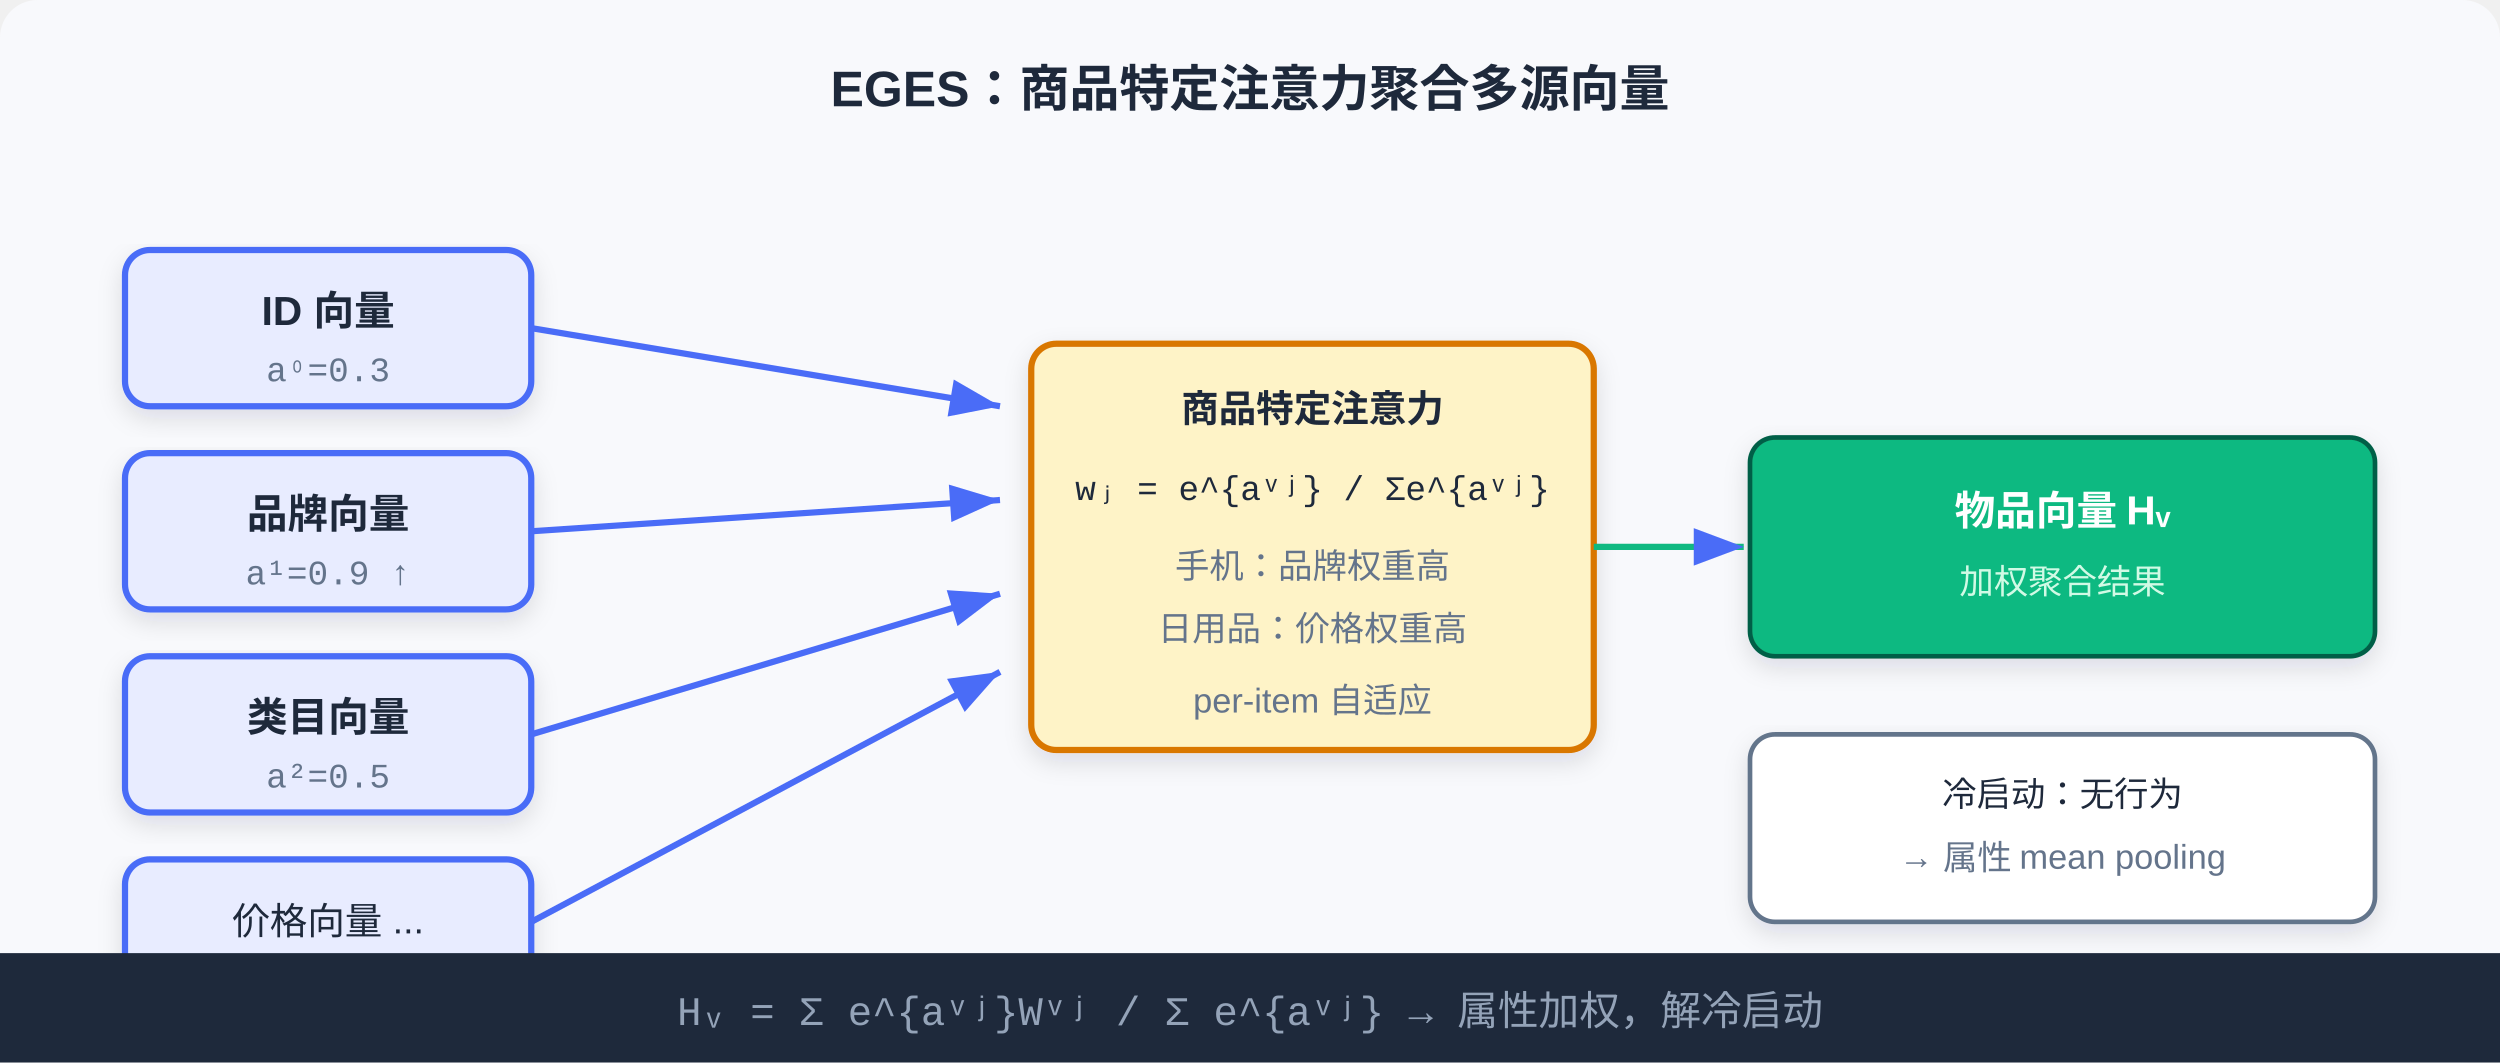
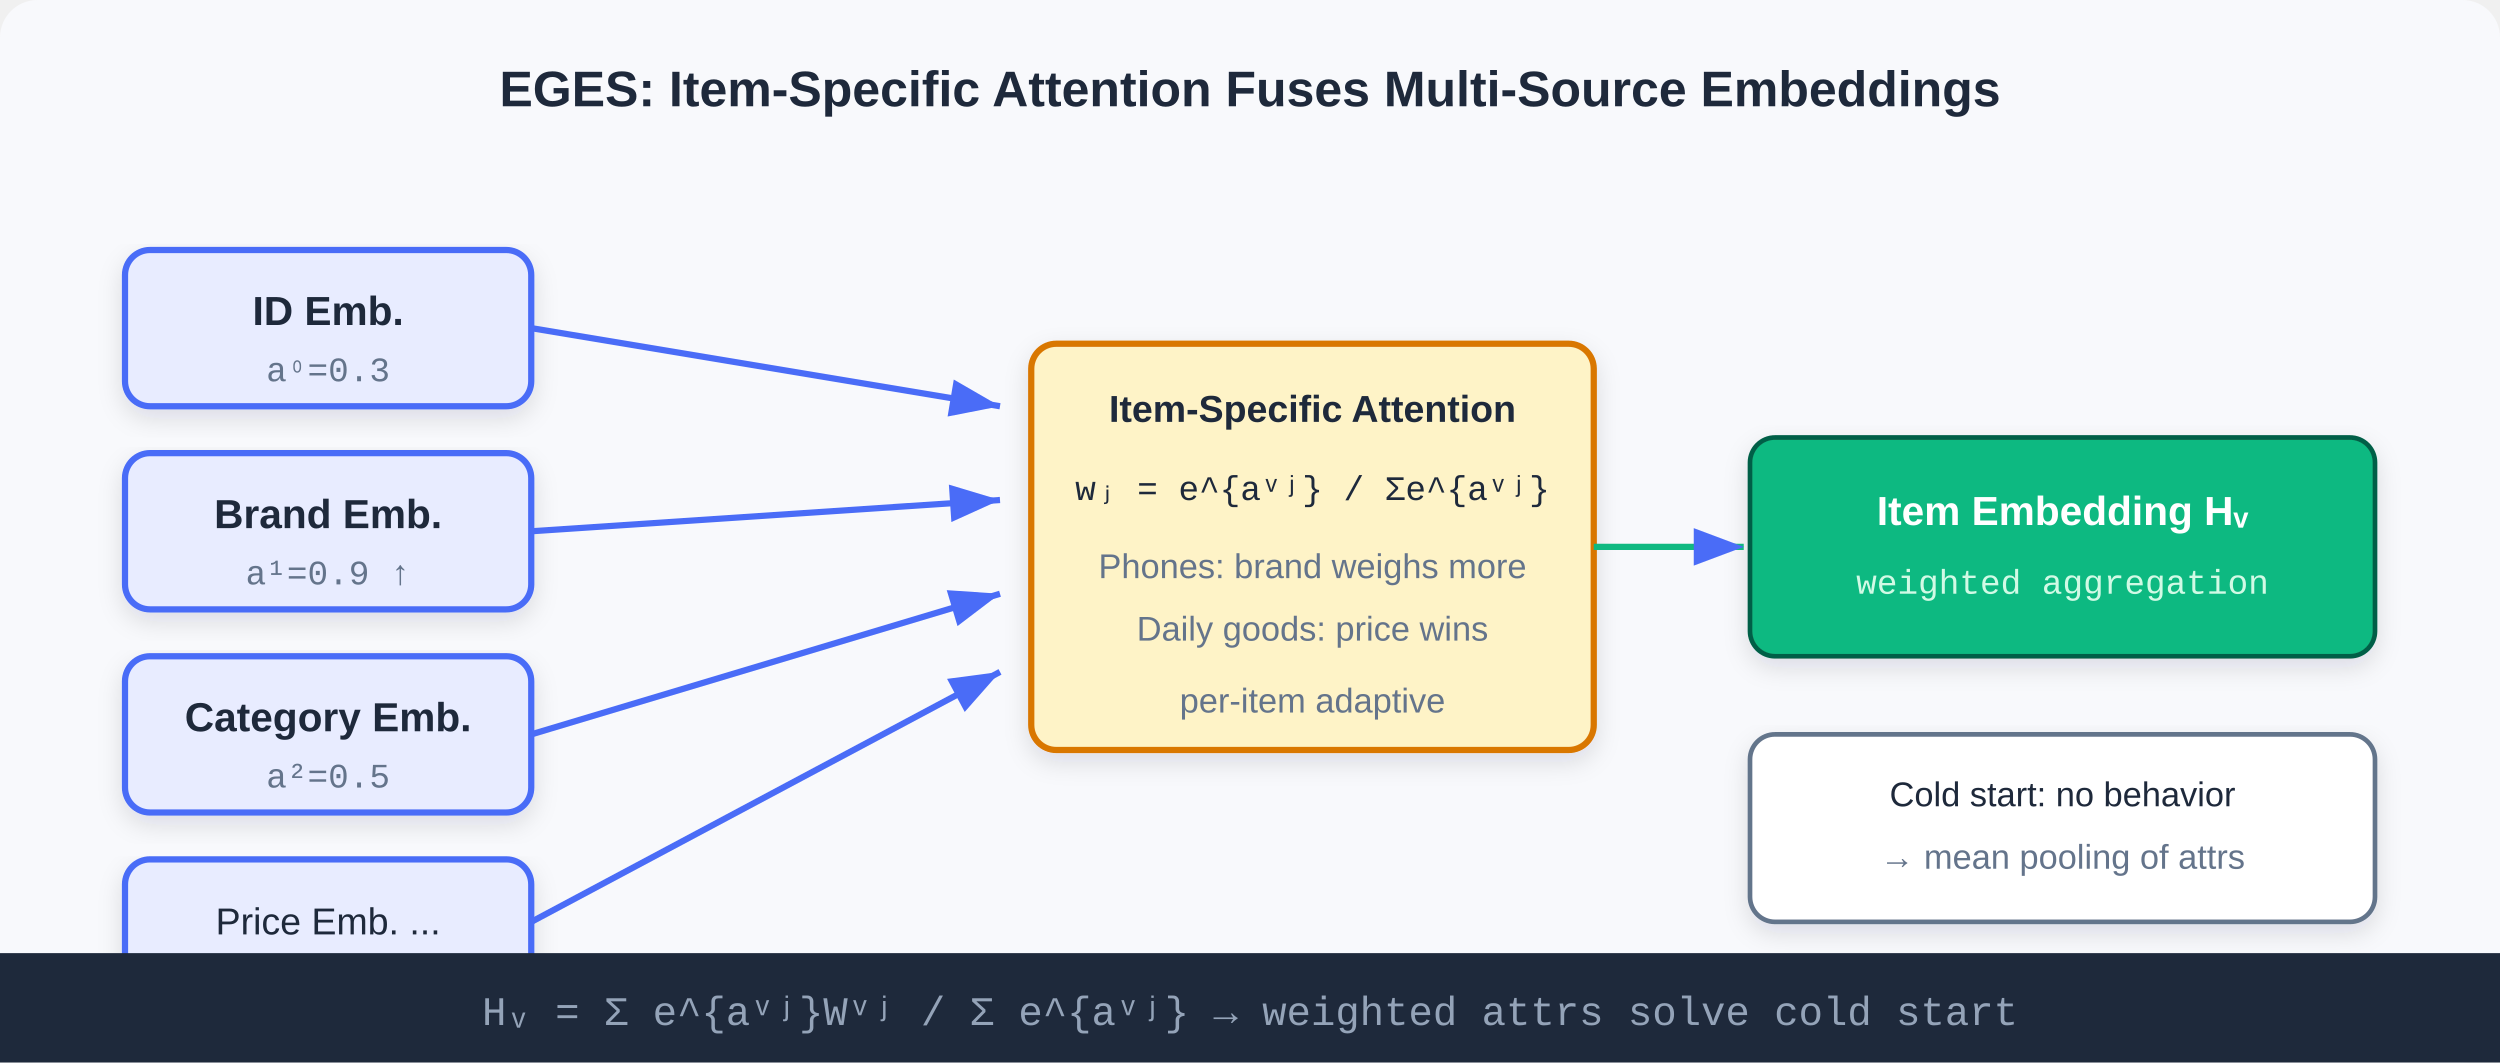
<svg xmlns="http://www.w3.org/2000/svg" width="800" height="340" viewBox="0 0 800 340">
  <defs>
    <marker id="arrow" markerWidth="10" markerHeight="10" refX="8" refY="3" orient="auto" markerUnits="strokeWidth">
      <path d="M0,0 L8,3 L0,6 Z" fill="#4A6CF7" />
    </marker>
    <filter id="shadow" x="-10%" y="-10%" width="120%" height="130%">
      <feDropShadow dx="0" dy="3" stdDeviation="4" flood-color="#1e293b" flood-opacity="0.12" />
    </filter>
  </defs>
  <rect x="0" y="0" width="800" height="340" fill="#f8f9fc" rx="12" />
-   <text x="400" y="34" text-anchor="middle" font-family="Arial" font-size="16" font-weight="bold" fill="#1e293b">EGES：商品特定注意力聚合多源向量</text>
+   <text x="400" y="34" text-anchor="middle" font-family="Arial" font-size="16" font-weight="bold" fill="#1e293b">EGES: Item-Specific Attention Fuses Multi-Source Embeddings</text>
  <rect x="40" y="80" width="130" height="50" rx="8" fill="#e8ecff" stroke="#4A6CF7" stroke-width="2" filter="url(#shadow)" />
-   <text x="105" y="104" text-anchor="middle" font-family="Arial" font-size="13" font-weight="bold" fill="#1e293b">ID 向量</text>
+   <text x="105" y="104" text-anchor="middle" font-family="Arial" font-size="13" font-weight="bold" fill="#1e293b">ID Emb.</text>
  <text x="105" y="122" text-anchor="middle" font-family="Courier New" font-size="11" fill="#64748b">a⁰=0.3</text>
  <rect x="40" y="145" width="130" height="50" rx="8" fill="#e8ecff" stroke="#4A6CF7" stroke-width="2" filter="url(#shadow)" />
-   <text x="105" y="169" text-anchor="middle" font-family="Arial" font-size="13" font-weight="bold" fill="#1e293b">品牌向量</text>
+   <text x="105" y="169" text-anchor="middle" font-family="Arial" font-size="13" font-weight="bold" fill="#1e293b">Brand Emb.</text>
  <text x="105" y="187" text-anchor="middle" font-family="Courier New" font-size="11" fill="#64748b">a¹=0.9 ↑</text>
  <rect x="40" y="210" width="130" height="50" rx="8" fill="#e8ecff" stroke="#4A6CF7" stroke-width="2" filter="url(#shadow)" />
-   <text x="105" y="234" text-anchor="middle" font-family="Arial" font-size="13" font-weight="bold" fill="#1e293b">类目向量</text>
+   <text x="105" y="234" text-anchor="middle" font-family="Arial" font-size="13" font-weight="bold" fill="#1e293b">Category Emb.</text>
  <text x="105" y="252" text-anchor="middle" font-family="Courier New" font-size="11" fill="#64748b">a²=0.5</text>
  <rect x="40" y="275" width="130" height="40" rx="8" fill="#e8ecff" stroke="#4A6CF7" stroke-width="2" filter="url(#shadow)" />
-   <text x="105" y="299" text-anchor="middle" font-family="Arial" font-size="12" fill="#1e293b">价格向量 ...</text>
+   <text x="105" y="299" text-anchor="middle" font-family="Arial" font-size="12" fill="#1e293b">Price Emb. ...</text>
  <line x1="170" y1="105" x2="320" y2="130" stroke="#4A6CF7" stroke-width="2" marker-end="url(#arrow)" />
  <line x1="170" y1="170" x2="320" y2="160" stroke="#4A6CF7" stroke-width="2" marker-end="url(#arrow)" />
  <line x1="170" y1="235" x2="320" y2="190" stroke="#4A6CF7" stroke-width="2" marker-end="url(#arrow)" />
  <line x1="170" y1="295" x2="320" y2="215" stroke="#4A6CF7" stroke-width="2" marker-end="url(#arrow)" />
  <rect x="330" y="110" width="180" height="130" rx="8" fill="#fef3c7" stroke="#d97706" stroke-width="2" filter="url(#shadow)" />
-   <text x="420" y="135" text-anchor="middle" font-family="Arial" font-size="12" font-weight="bold" fill="#1e293b">商品特定注意力</text>
+   <text x="420" y="135" text-anchor="middle" font-family="Arial" font-size="12" font-weight="bold" fill="#1e293b">Item-Specific Attention</text>
  <text x="420" y="160" text-anchor="middle" font-family="Courier New" font-size="11" fill="#1e293b">wⱼ = e^{aᵛʲ} / Σe^{aᵛʲ}</text>
-   <text x="420" y="185" text-anchor="middle" font-family="Arial" font-size="11" fill="#64748b">手机：品牌权重高</text>
-   <text x="420" y="205" text-anchor="middle" font-family="Arial" font-size="11" fill="#64748b">日用品：价格权重高</text>
-   <text x="420" y="228" text-anchor="middle" font-family="Arial" font-size="11" fill="#64748b">per-item 自适应</text>
+   <text x="420" y="185" text-anchor="middle" font-family="Arial" font-size="11" fill="#64748b">Phones: brand weighs more</text>
+   <text x="420" y="205" text-anchor="middle" font-family="Arial" font-size="11" fill="#64748b">Daily goods: price wins</text>
+   <text x="420" y="228" text-anchor="middle" font-family="Arial" font-size="11" fill="#64748b">per-item adaptive</text>
  <rect x="560" y="140" width="200" height="70" rx="8" fill="#10b981" stroke="#065f46" stroke-width="1.5" filter="url(#shadow)" />
-   <text x="660" y="168" text-anchor="middle" font-family="Arial" font-size="13" font-weight="bold" fill="#ffffff">物品向量 Hᵥ</text>
-   <text x="660" y="190" text-anchor="middle" font-family="Courier New" font-size="11" fill="#d1fae5">加权聚合结果</text>
+   <text x="660" y="168" text-anchor="middle" font-family="Arial" font-size="13" font-weight="bold" fill="#ffffff">Item Embedding Hᵥ</text>
+   <text x="660" y="190" text-anchor="middle" font-family="Courier New" font-size="11" fill="#d1fae5">weighted aggregation</text>
  <line x1="510" y1="175" x2="558" y2="175" stroke="#10b981" stroke-width="2" marker-end="url(#arrow)" />
  <rect x="560" y="235" width="200" height="60" rx="8" fill="#ffffff" stroke="#64748b" stroke-width="1.5" filter="url(#shadow)" />
-   <text x="660" y="258" text-anchor="middle" font-family="Arial" font-size="11" fill="#1e293b">冷启动：无行为</text>
-   <text x="660" y="278" text-anchor="middle" font-family="Arial" font-size="11" fill="#64748b">→ 属性 mean pooling</text>
+   <text x="660" y="258" text-anchor="middle" font-family="Arial" font-size="11" fill="#1e293b">Cold start: no behavior</text>
+   <text x="660" y="278" text-anchor="middle" font-family="Arial" font-size="11" fill="#64748b">→ mean pooling of attrs</text>
  <rect x="0" y="305" width="800" height="35" fill="#1e293b" rx="0 0 12 12" />
-   <text x="400" y="328" text-anchor="middle" font-family="Courier New" font-size="13" fill="#94a3b8">Hᵥ = Σ e^{aᵛʲ}Wᵛʲ / Σ e^{aᵛʲ}   →   属性加权，解冷启动</text>
+   <text x="400" y="328" text-anchor="middle" font-family="Courier New" font-size="13" fill="#94a3b8">Hᵥ = Σ e^{aᵛʲ}Wᵛʲ / Σ e^{aᵛʲ}   →   weighted attrs solve cold start</text>
</svg>
